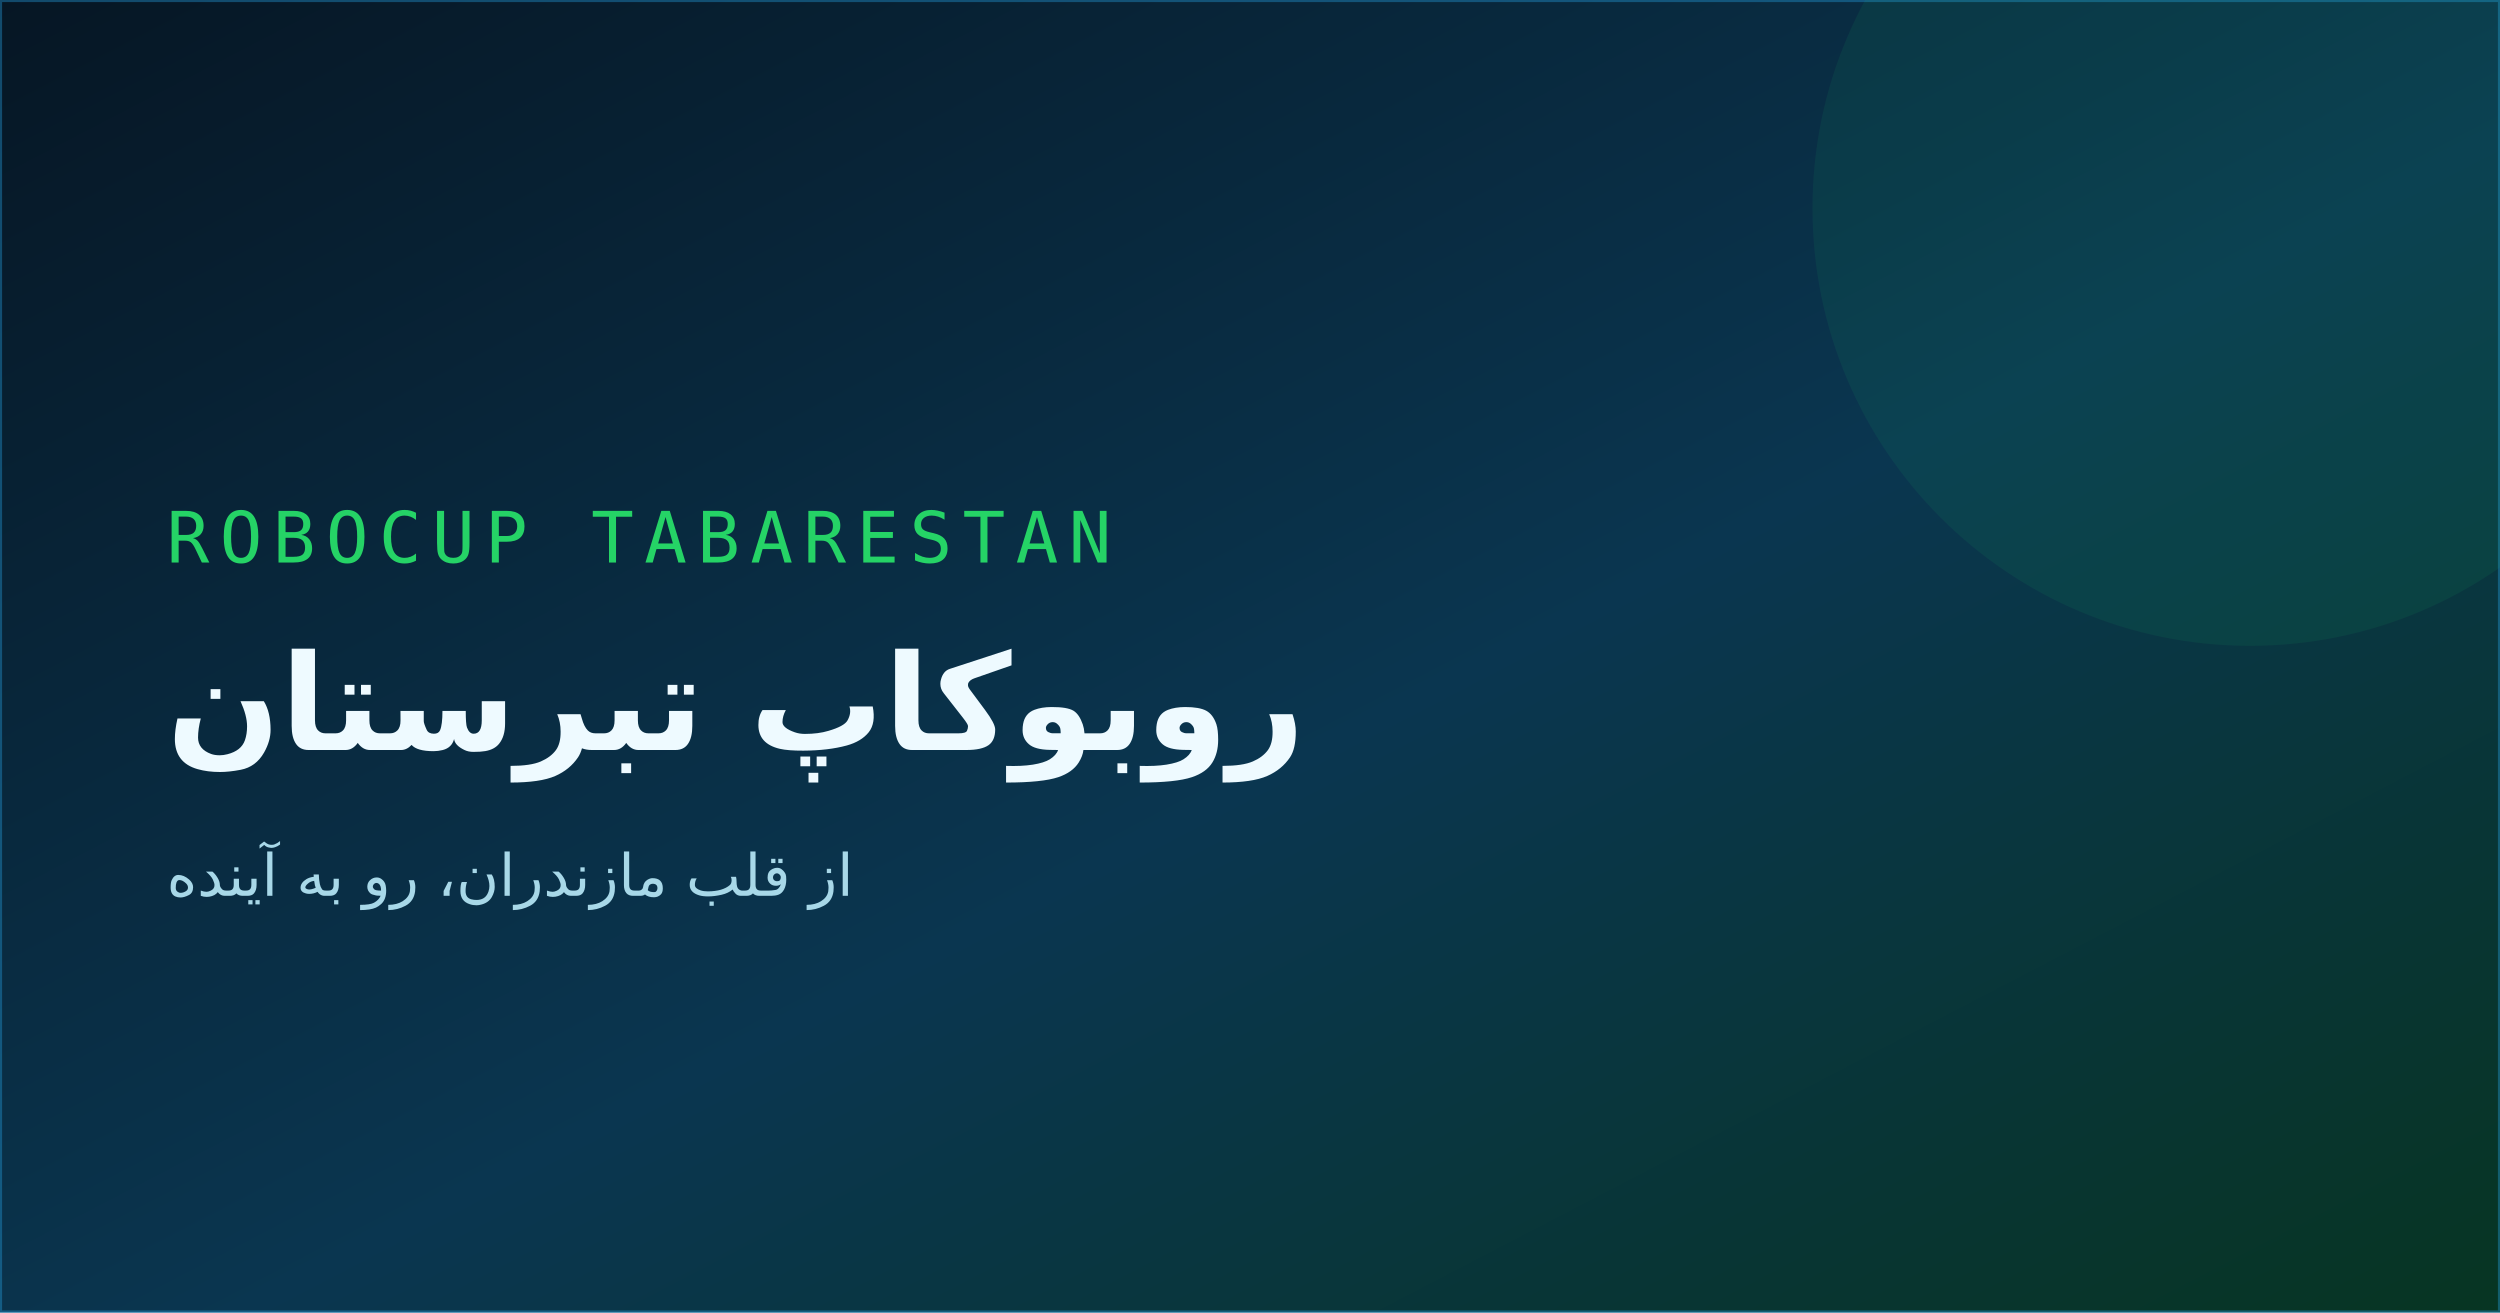
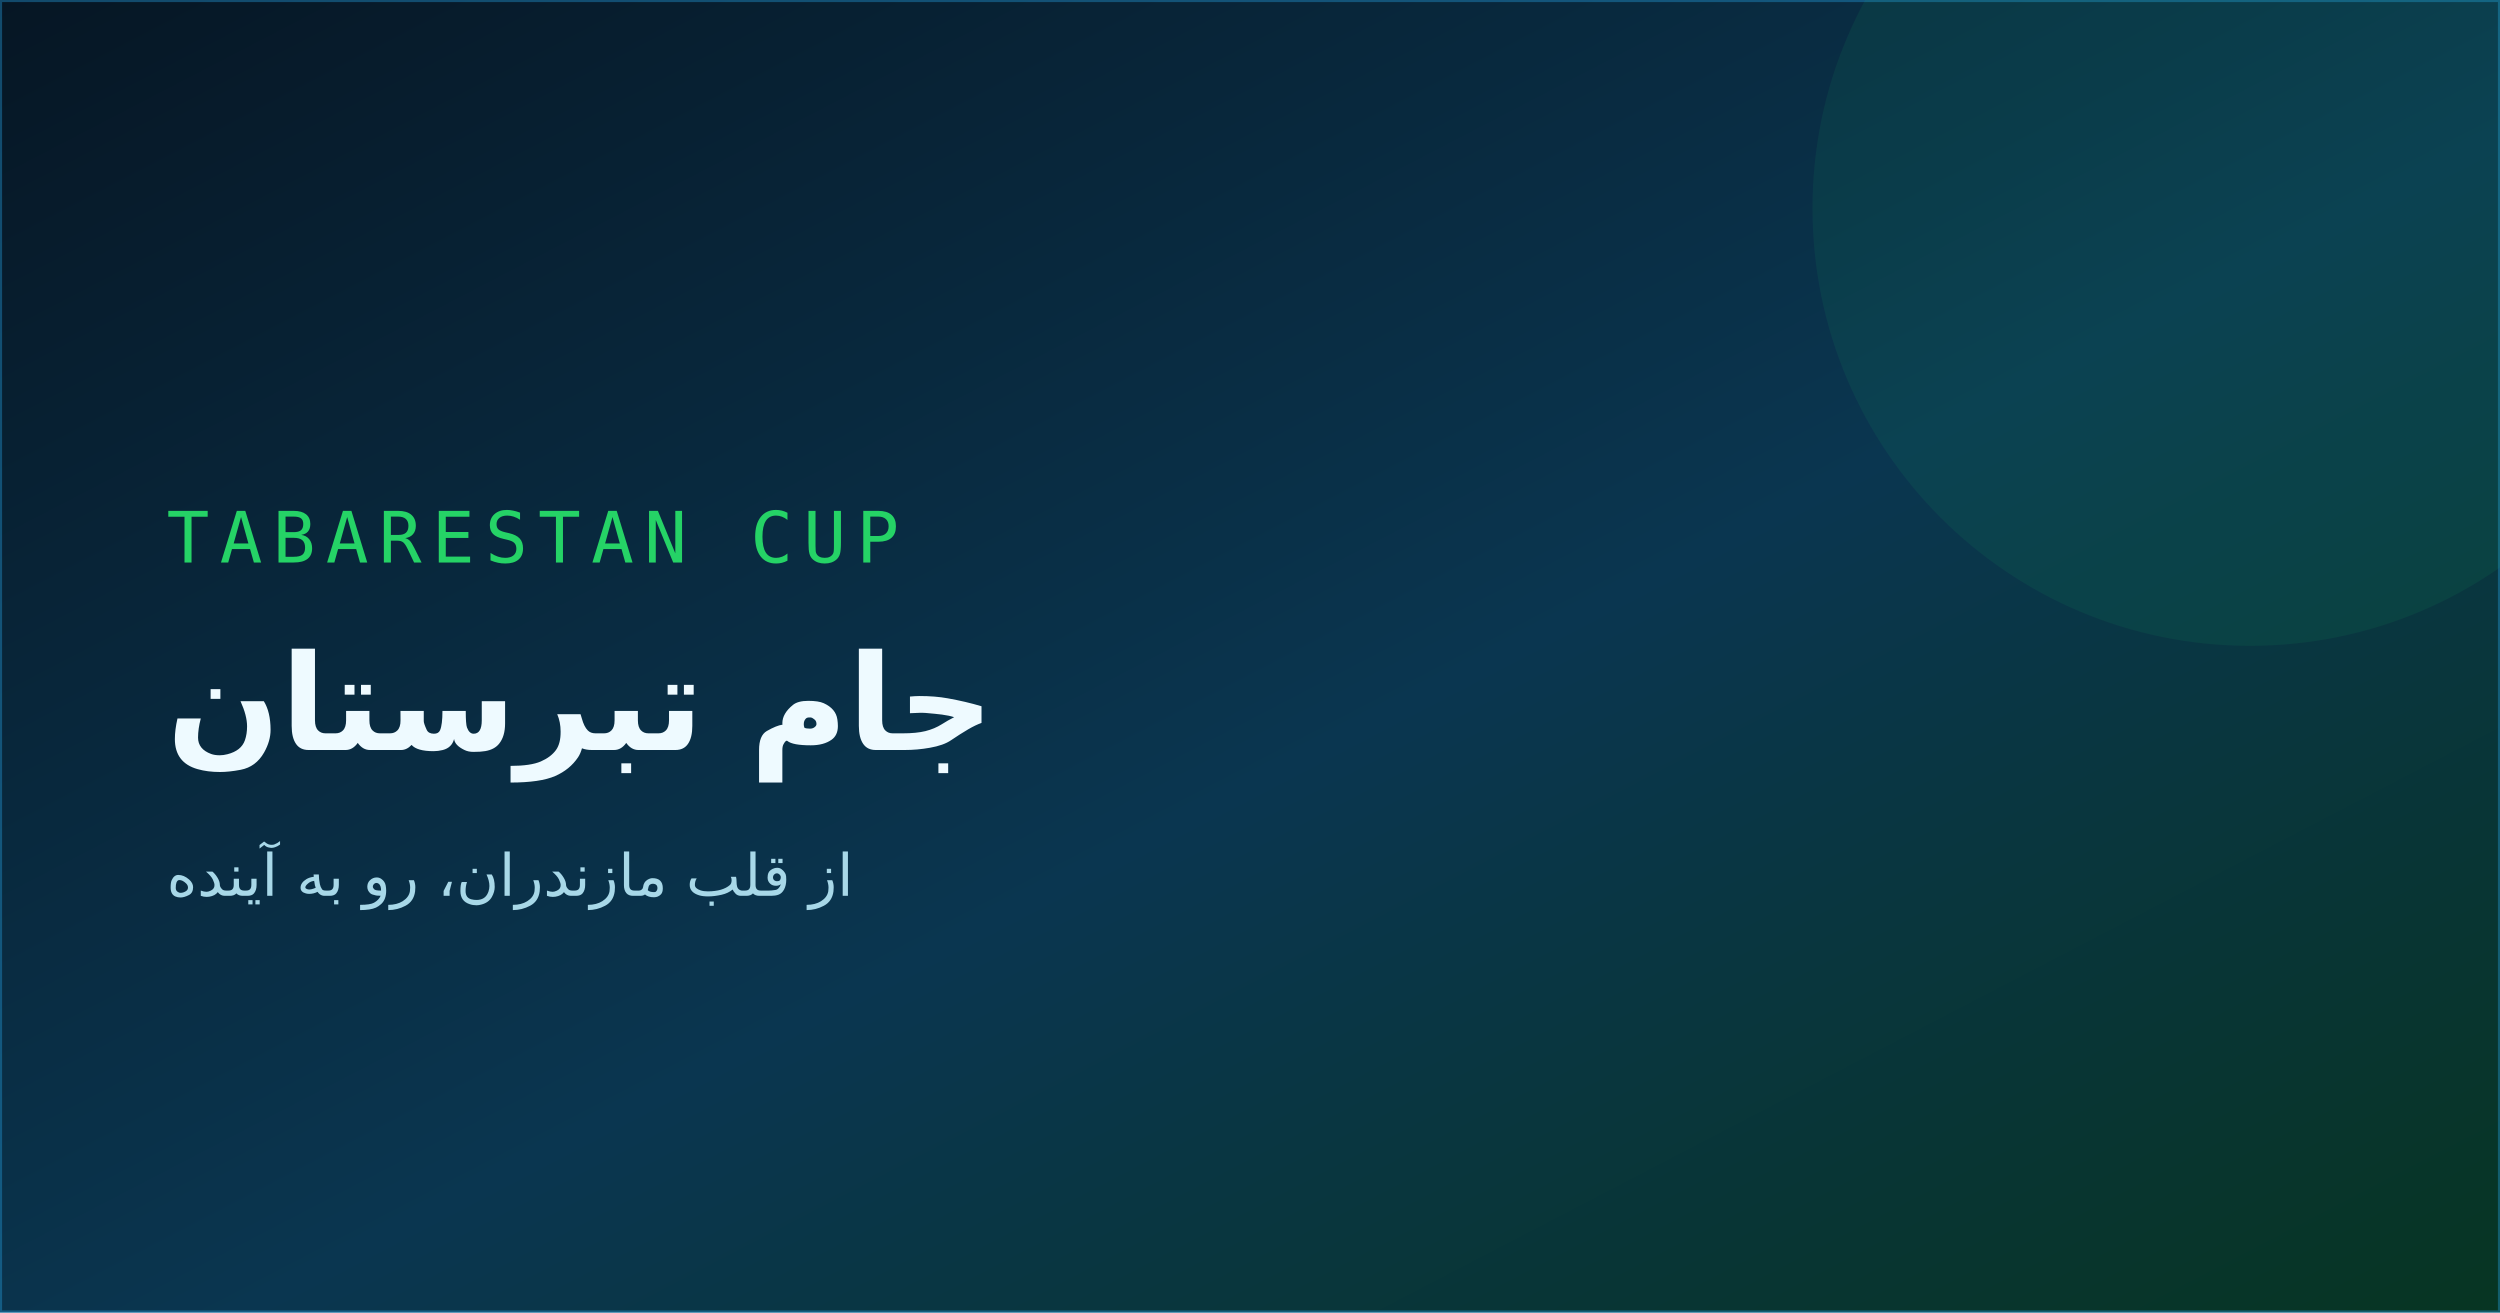
<svg xmlns="http://www.w3.org/2000/svg" width="1200" height="630" viewBox="0 0 1200 630">
  <defs>
    <linearGradient id="g" x1="0" y1="0" x2="1" y2="1">
      <stop offset="0%" stop-color="#061624" />
      <stop offset="55%" stop-color="#0A3650" />
      <stop offset="100%" stop-color="#073522" />
    </linearGradient>
  </defs>
  <rect width="1200" height="630" fill="url(#g)" />
  <rect x="0" y="0" width="1200" height="630" fill="none" stroke="#2498D8" stroke-opacity="0.4" stroke-width="2" />
  <circle cx="1080" cy="100" r="210" fill="#25D366" fill-opacity="0.08" />
-   <text x="80" y="270" fill="#25D366" font-family="IBM Plex Mono, monospace" font-size="34" letter-spacing="5">ROBOCUP TABARESTAN</text>
-   <text x="80" y="360" fill="#EEFAFF" font-family="Vazirmatn, sans-serif" font-size="64" font-weight="700">روبوکاپ تبرستان</text>
+   <text x="80" y="270" fill="#25D366" font-family="IBM Plex Mono, monospace" font-size="34" letter-spacing="5">TABARESTAN CUP</text>
+   <text x="80" y="360" fill="#EEFAFF" font-family="Vazirmatn, sans-serif" font-size="64" font-weight="700">جام تبرستان</text>
  <text x="80" y="430" fill="#A8D8E8" font-family="Vazirmatn, sans-serif" font-size="28">از قلب مازندران، رو به آینده</text>
</svg>
